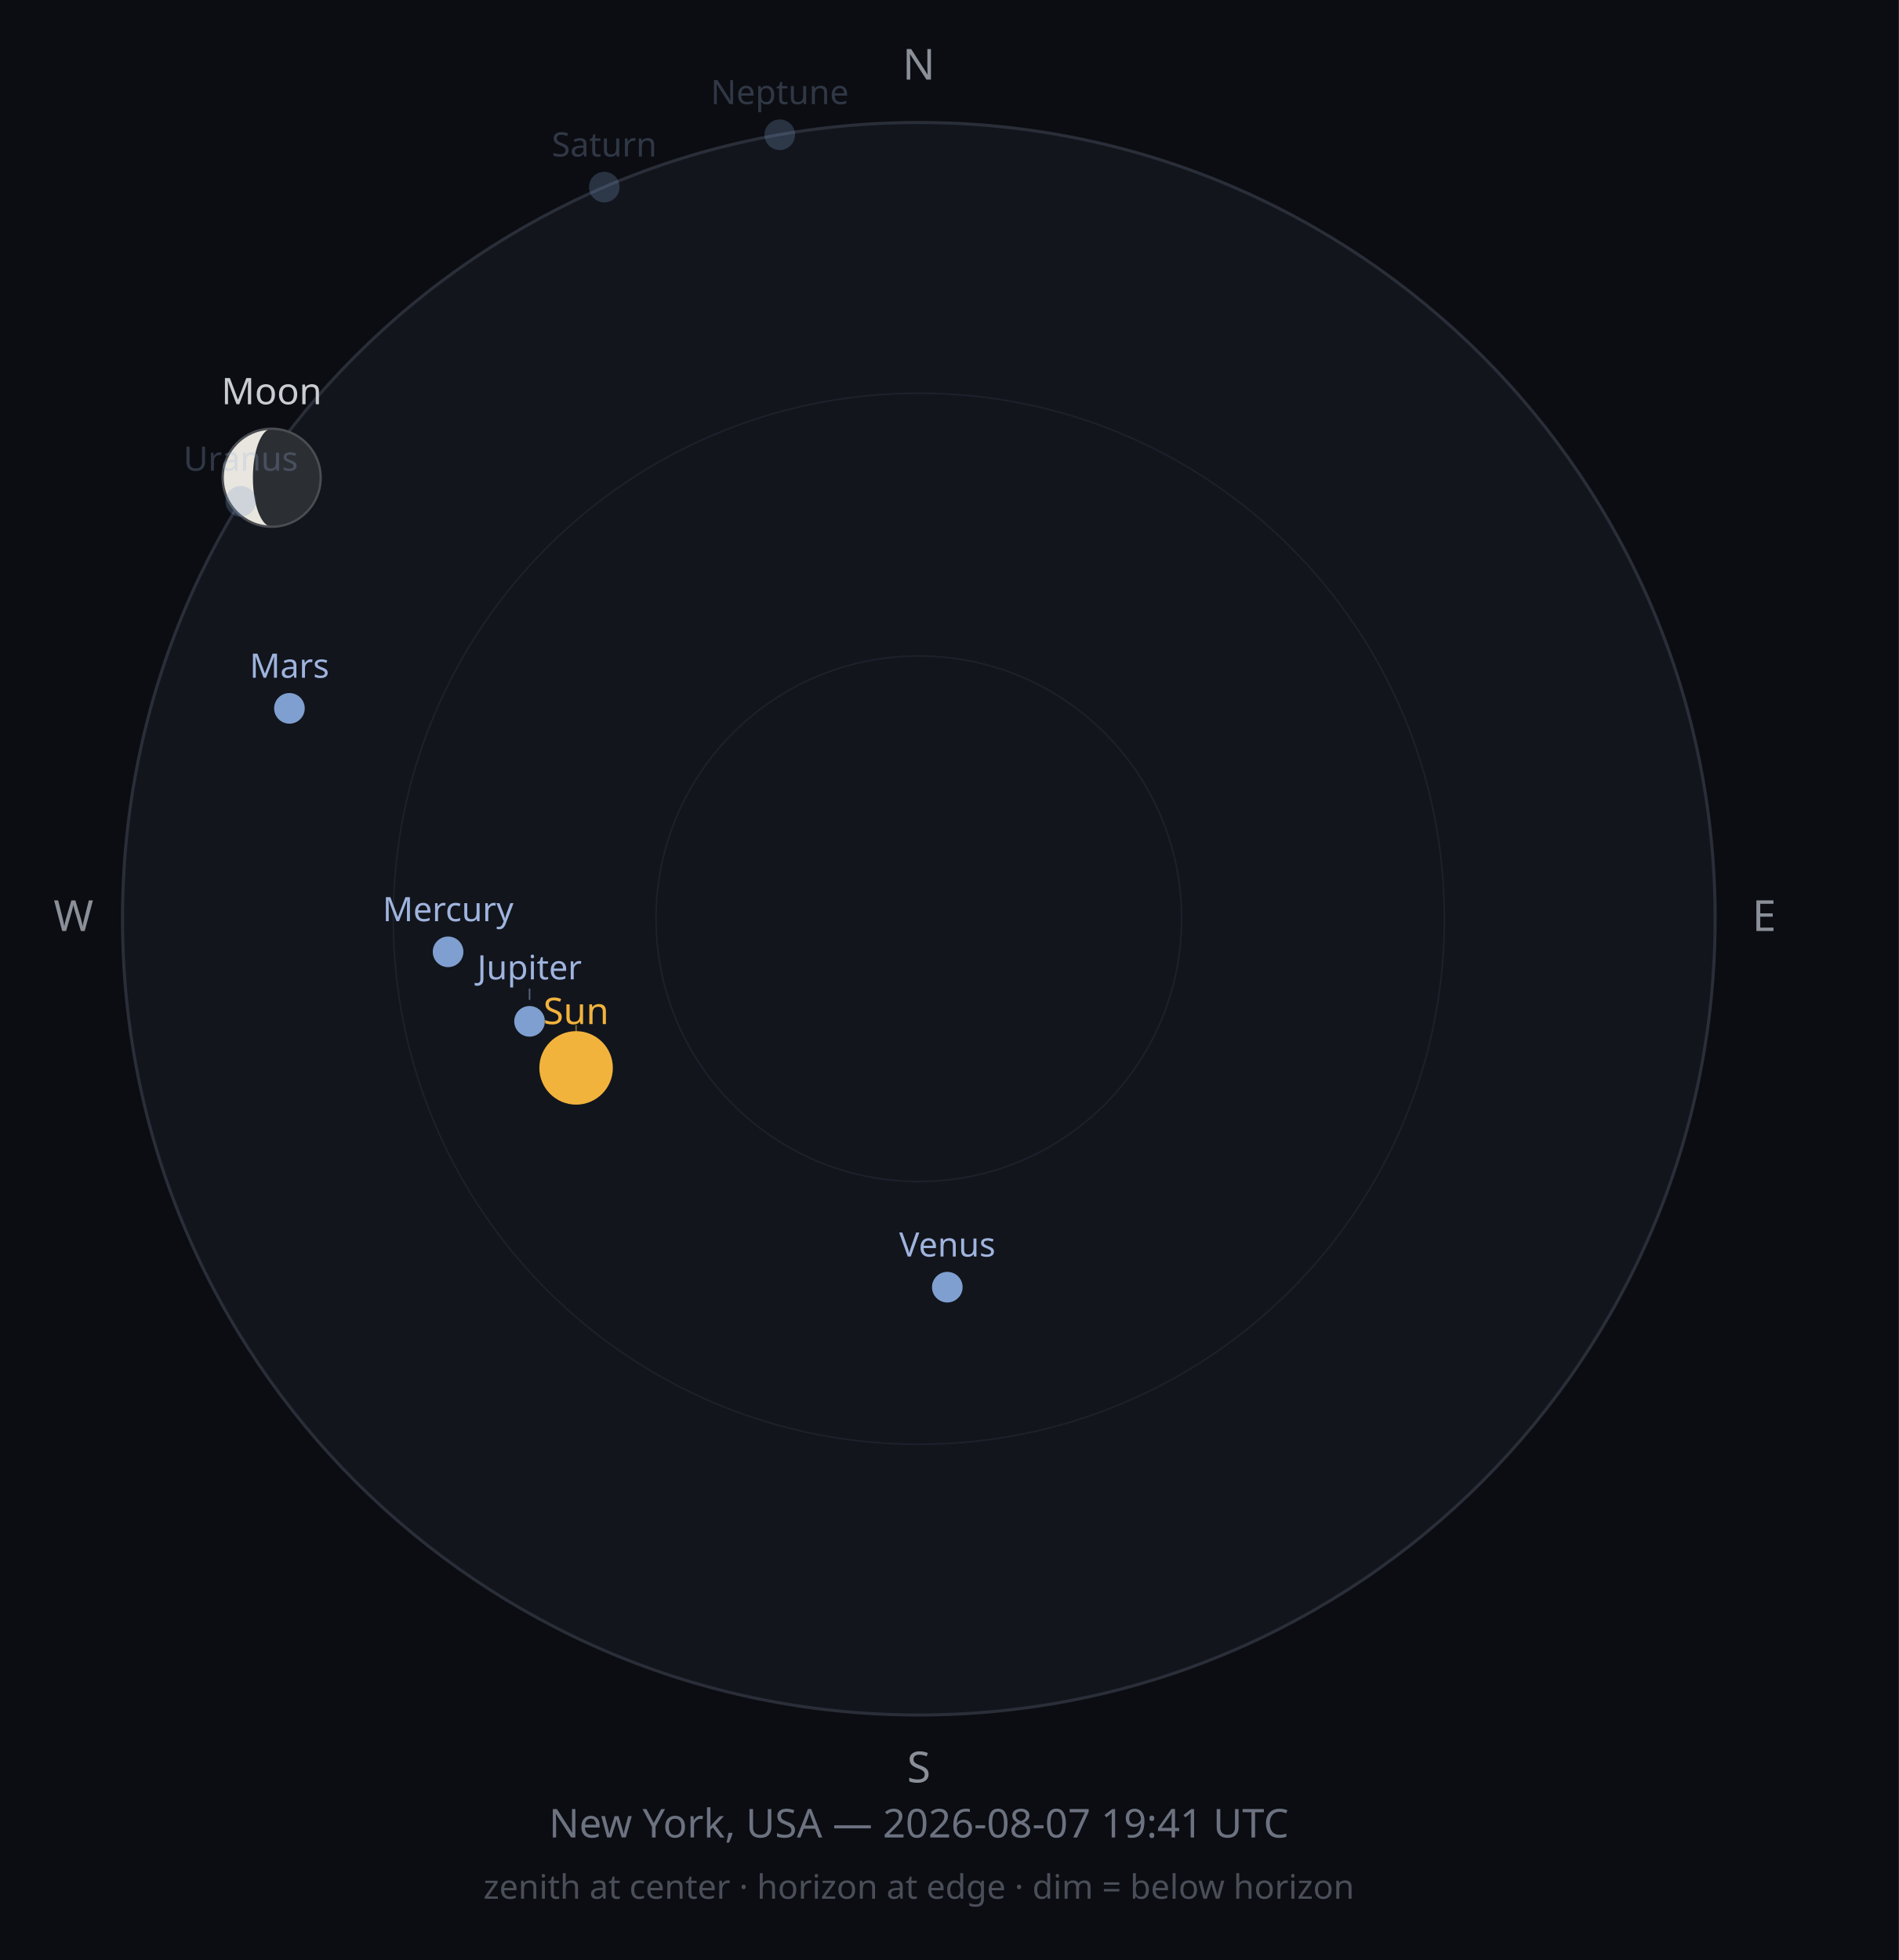
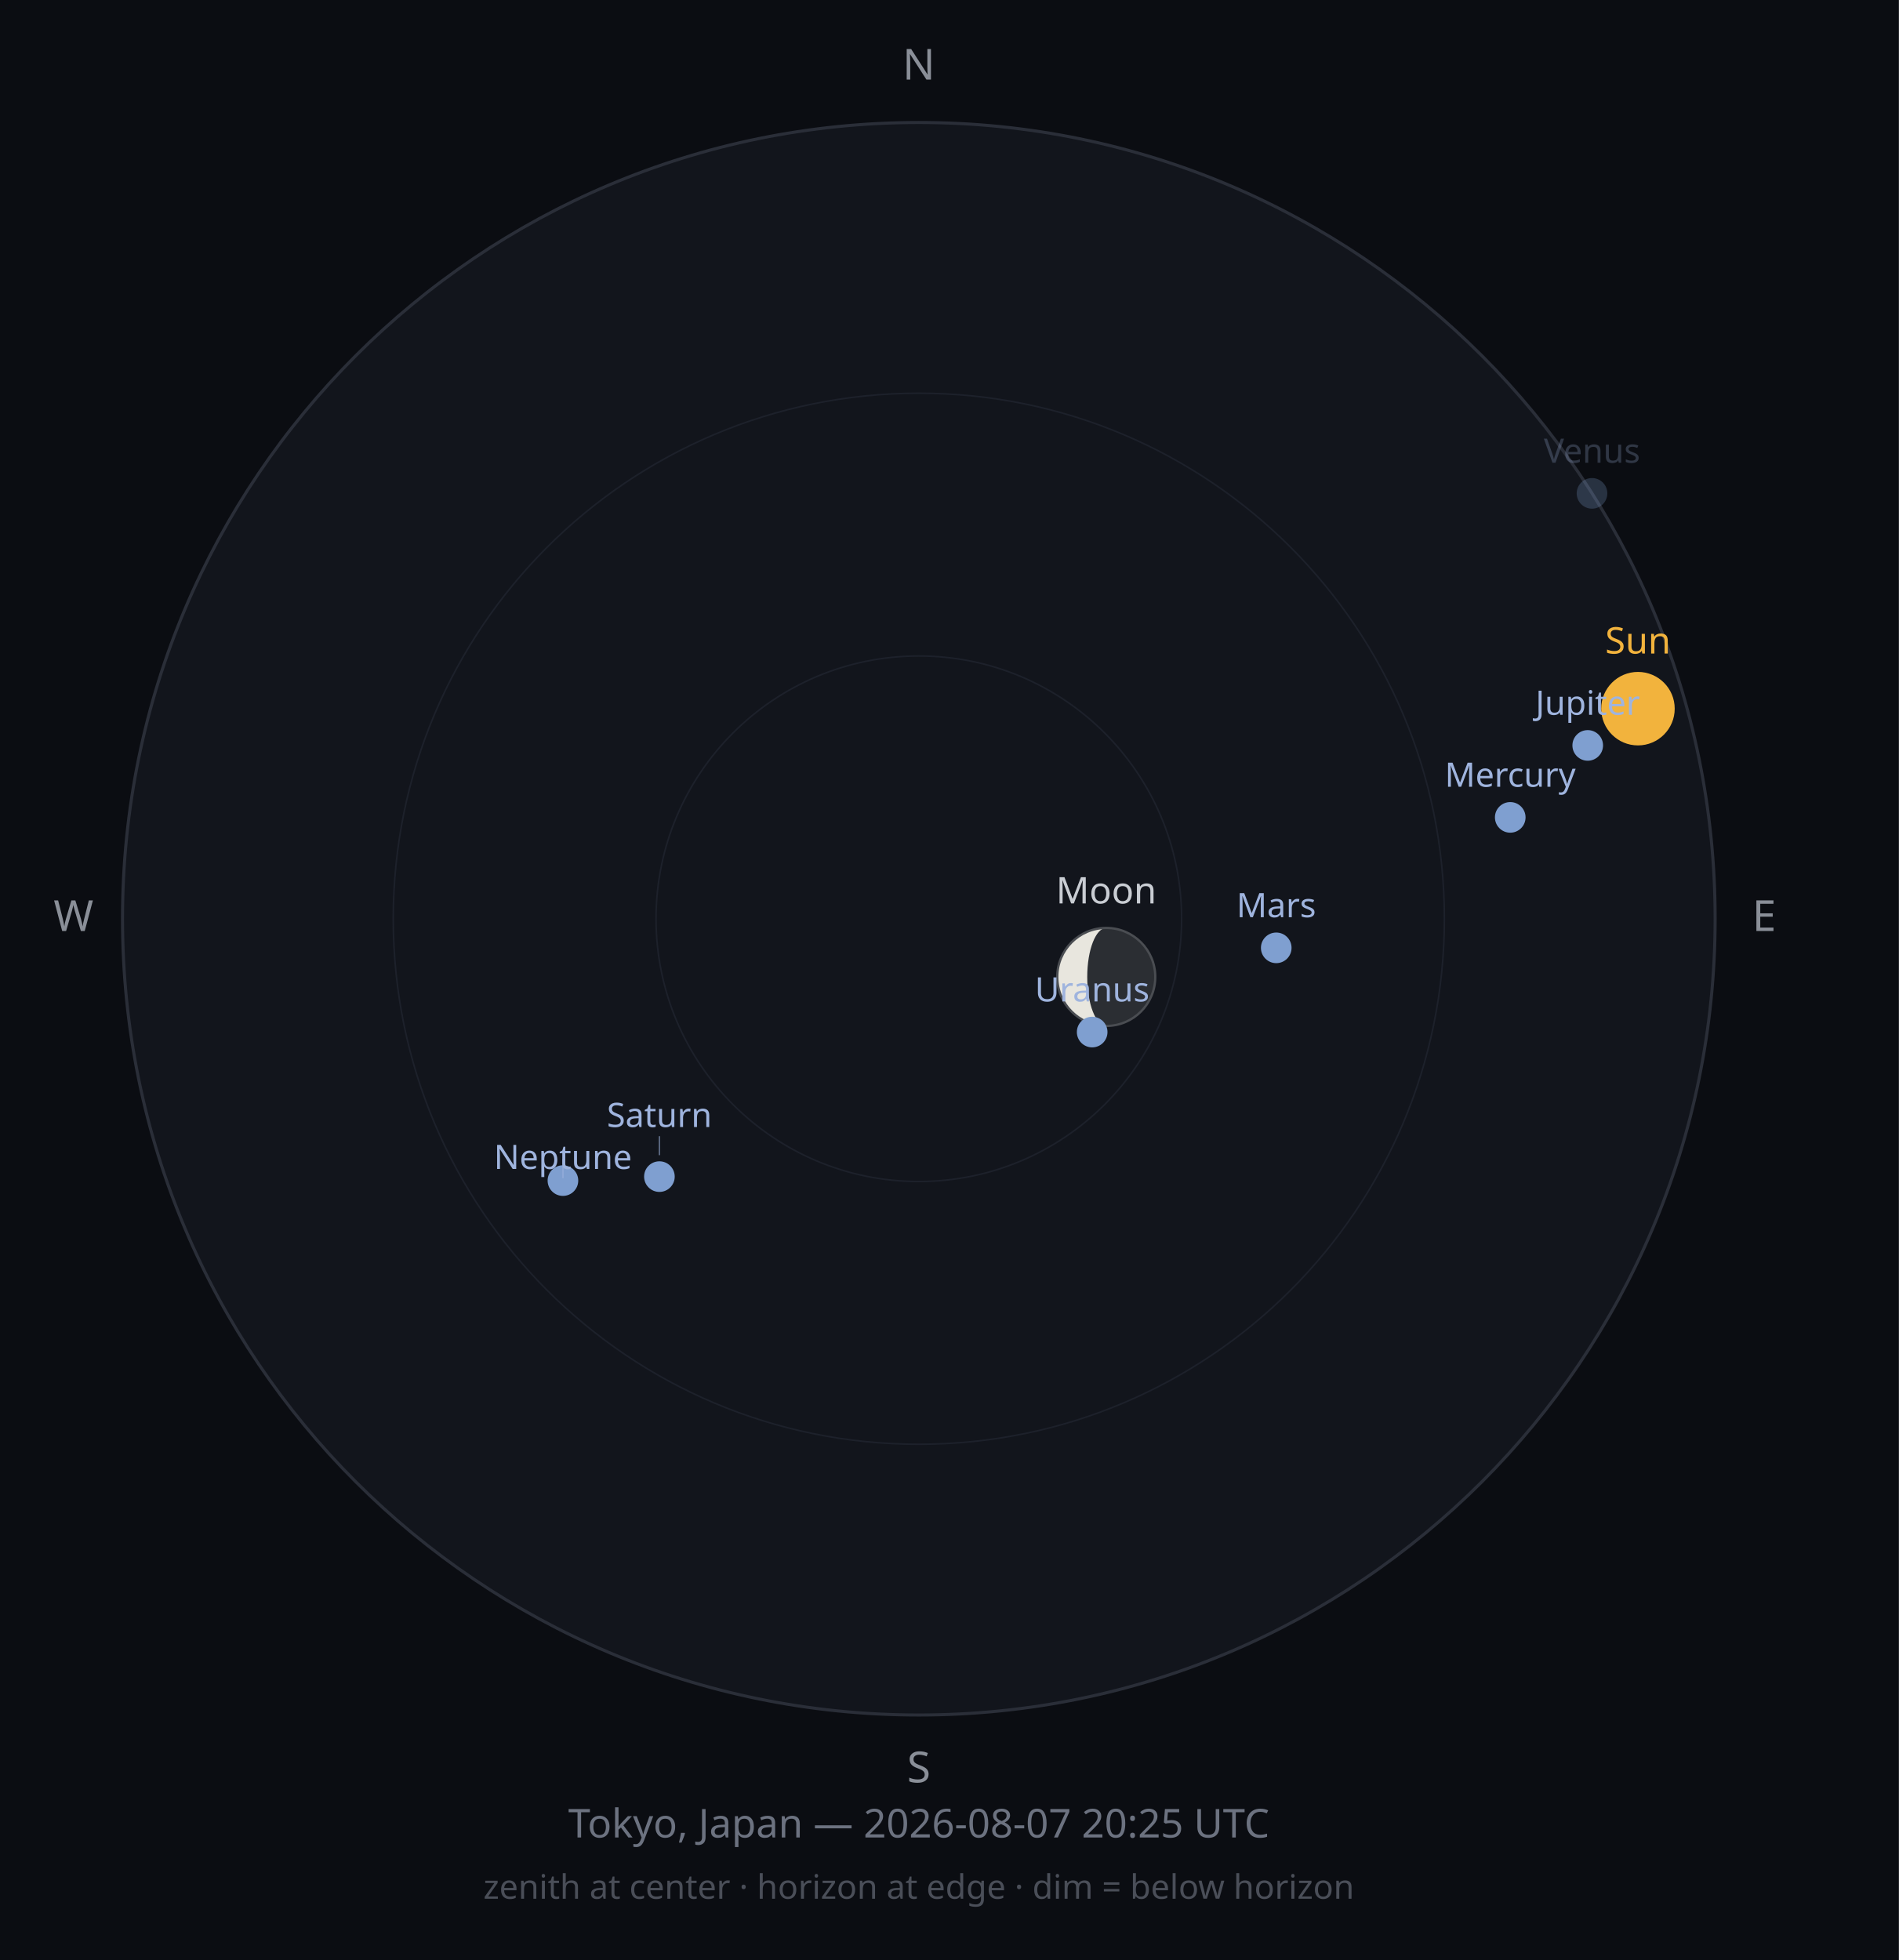
<svg xmlns="http://www.w3.org/2000/svg" width="620" height="640" viewBox="0 0 620 640">
  <rect width="620" height="640" fill="#0B0D12" />
  <circle cx="300" cy="300" r="260" fill="#12151C" stroke="#2A2E38" stroke-width="1" />
  <circle cx="300" cy="300" r="171.6" fill="none" stroke="#1D212B" stroke-width="0.5" />
  <circle cx="300" cy="300" r="85.8" fill="none" stroke="#1D212B" stroke-width="0.5" />
  <text x="300" y="26" font-size="14" fill="#8A8F98" text-anchor="middle" font-family="sans-serif">N</text>
  <text x="576" y="304" font-size="14" fill="#8A8F98" text-anchor="middle" font-family="sans-serif">E</text>
  <text x="300" y="582" font-size="14" fill="#8A8F98" text-anchor="middle" font-family="sans-serif">S</text>
  <text x="24" y="304" font-size="14" fill="#8A8F98" text-anchor="middle" font-family="sans-serif">W</text>
-   <circle cx="188.1" cy="348.7" r="12" fill="#F2B33D" opacity="1" />
-   <line x1="188.1" y1="334.7" x2="188.1" y2="337.4" stroke="#F2B33D" stroke-width="0.5" opacity="0.50" />
-   <text x="188.1" y="334.4" font-size="12" fill="#F2B33D" opacity="1" text-anchor="middle" font-family="sans-serif">Sun</text>
+   <circle cx="534.8" cy="231.4" r="12" fill="#F2B33D" opacity="1" />
+   <text x="534.8" y="213.4" font-size="12" fill="#F2B33D" opacity="1" text-anchor="middle" font-family="sans-serif">Sun</text>
  <g opacity="1">
-     <circle cx="88.7" cy="156.0" r="16" fill="#2B2E33" />
-     <path d="M88.713,139.999 A16,16 0 0,0 88.713,171.999 A6.138,16 0 0,1 88.713,139.999 Z" fill="#E8E6DE" />
-     <circle cx="88.7" cy="156.0" r="16" fill="none" stroke="#4A4D52" stroke-width="0.75" />
+     <circle cx="361.2" cy="319.0" r="16" fill="#2B2E33" />
+     <path d="M361.232,302.993 A16,16 0 0,0 361.232,334.993 A6.244,16 0 0,1 361.232,302.993 Z" fill="#E8E6DE" />
+     <circle cx="361.2" cy="319.0" r="16" fill="none" stroke="#4A4D52" stroke-width="0.75" />
  </g>
-   <text x="88.7" y="132.0" font-size="12" fill="#C9CDD3" opacity="1" text-anchor="middle" font-family="sans-serif">Moon</text>
-   <circle cx="146.3" cy="310.8" r="5" fill="#7F9FD0" opacity="1" />
-   <text x="146.3" y="300.8" font-size="11" fill="#9FB4DE" opacity="1" text-anchor="middle" font-family="sans-serif">Mercury</text>
-   <circle cx="309.3" cy="420.3" r="5" fill="#7F9FD0" opacity="1" />
-   <text x="309.3" y="410.3" font-size="11" fill="#9FB4DE" opacity="1" text-anchor="middle" font-family="sans-serif">Venus</text>
-   <circle cx="94.5" cy="231.3" r="5" fill="#7F9FD0" opacity="1" />
-   <text x="94.5" y="221.3" font-size="11" fill="#9FB4DE" opacity="1" text-anchor="middle" font-family="sans-serif">Mars</text>
-   <circle cx="172.9" cy="333.5" r="5" fill="#7F9FD0" opacity="1" />
-   <line x1="172.9" y1="326.5" x2="172.9" y2="322.8" stroke="#9FB4DE" stroke-width="0.5" opacity="0.50" />
-   <text x="172.9" y="319.8" font-size="11" fill="#9FB4DE" opacity="1" text-anchor="middle" font-family="sans-serif">Jupiter</text>
-   <circle cx="197.3" cy="61.1" r="5" fill="#7F9FD0" opacity="0.25" />
-   <text x="197.3" y="51.1" font-size="11" fill="#9FB4DE" opacity="0.25" text-anchor="middle" font-family="sans-serif">Saturn</text>
-   <circle cx="78.6" cy="163.7" r="5" fill="#7F9FD0" opacity="0.25" />
-   <text x="78.6" y="153.7" font-size="11" fill="#9FB4DE" opacity="0.25" text-anchor="middle" font-family="sans-serif">Uranus</text>
-   <circle cx="254.6" cy="44.0" r="5" fill="#7F9FD0" opacity="0.25" />
-   <text x="254.6" y="34.0" font-size="11" fill="#9FB4DE" opacity="0.25" text-anchor="middle" font-family="sans-serif">Neptune</text>
-   <text x="300" y="600" font-size="13" fill="#6C7280" text-anchor="middle" font-family="sans-serif">New York, USA — 2026-08-07 19:41 UTC</text>
+   <text x="361.2" y="295.0" font-size="12" fill="#C9CDD3" opacity="1" text-anchor="middle" font-family="sans-serif">Moon</text>
+   <circle cx="493.1" cy="266.9" r="5" fill="#7F9FD0" opacity="1" />
+   <text x="493.1" y="256.9" font-size="11" fill="#9FB4DE" opacity="1" text-anchor="middle" font-family="sans-serif">Mercury</text>
+   <circle cx="519.8" cy="161.1" r="5" fill="#7F9FD0" opacity="0.25" />
+   <text x="519.8" y="151.1" font-size="11" fill="#9FB4DE" opacity="0.25" text-anchor="middle" font-family="sans-serif">Venus</text>
+   <circle cx="416.7" cy="309.5" r="5" fill="#7F9FD0" opacity="1" />
+   <text x="416.7" y="299.5" font-size="11" fill="#9FB4DE" opacity="1" text-anchor="middle" font-family="sans-serif">Mars</text>
+   <circle cx="518.4" cy="243.4" r="5" fill="#7F9FD0" opacity="1" />
+   <text x="518.4" y="233.4" font-size="11" fill="#9FB4DE" opacity="1" text-anchor="middle" font-family="sans-serif">Jupiter</text>
+   <circle cx="215.3" cy="384.2" r="5" fill="#7F9FD0" opacity="1" />
+   <line x1="215.3" y1="377.2" x2="215.3" y2="371.0" stroke="#9FB4DE" stroke-width="0.5" opacity="0.50" />
+   <text x="215.3" y="368.0" font-size="11" fill="#9FB4DE" opacity="1" text-anchor="middle" font-family="sans-serif">Saturn</text>
+   <circle cx="356.6" cy="337.0" r="5" fill="#7F9FD0" opacity="1" />
+   <text x="356.6" y="327.0" font-size="11" fill="#9FB4DE" opacity="1" text-anchor="middle" font-family="sans-serif">Uranus</text>
+   <circle cx="183.8" cy="385.5" r="5" fill="#7F9FD0" opacity="1" />
+   <line x1="183.8" y1="378.5" x2="183.8" y2="384.7" stroke="#9FB4DE" stroke-width="0.5" opacity="0.50" />
+   <text x="183.8" y="381.7" font-size="11" fill="#9FB4DE" opacity="1" text-anchor="middle" font-family="sans-serif">Neptune</text>
+   <text x="300" y="600" font-size="13" fill="#6C7280" text-anchor="middle" font-family="sans-serif">Tokyo, Japan — 2026-08-07 20:25 UTC</text>
  <text x="300" y="620" font-size="11" fill="#4A4E58" text-anchor="middle" font-family="sans-serif">zenith at center · horizon at edge · dim = below horizon</text>
</svg>
